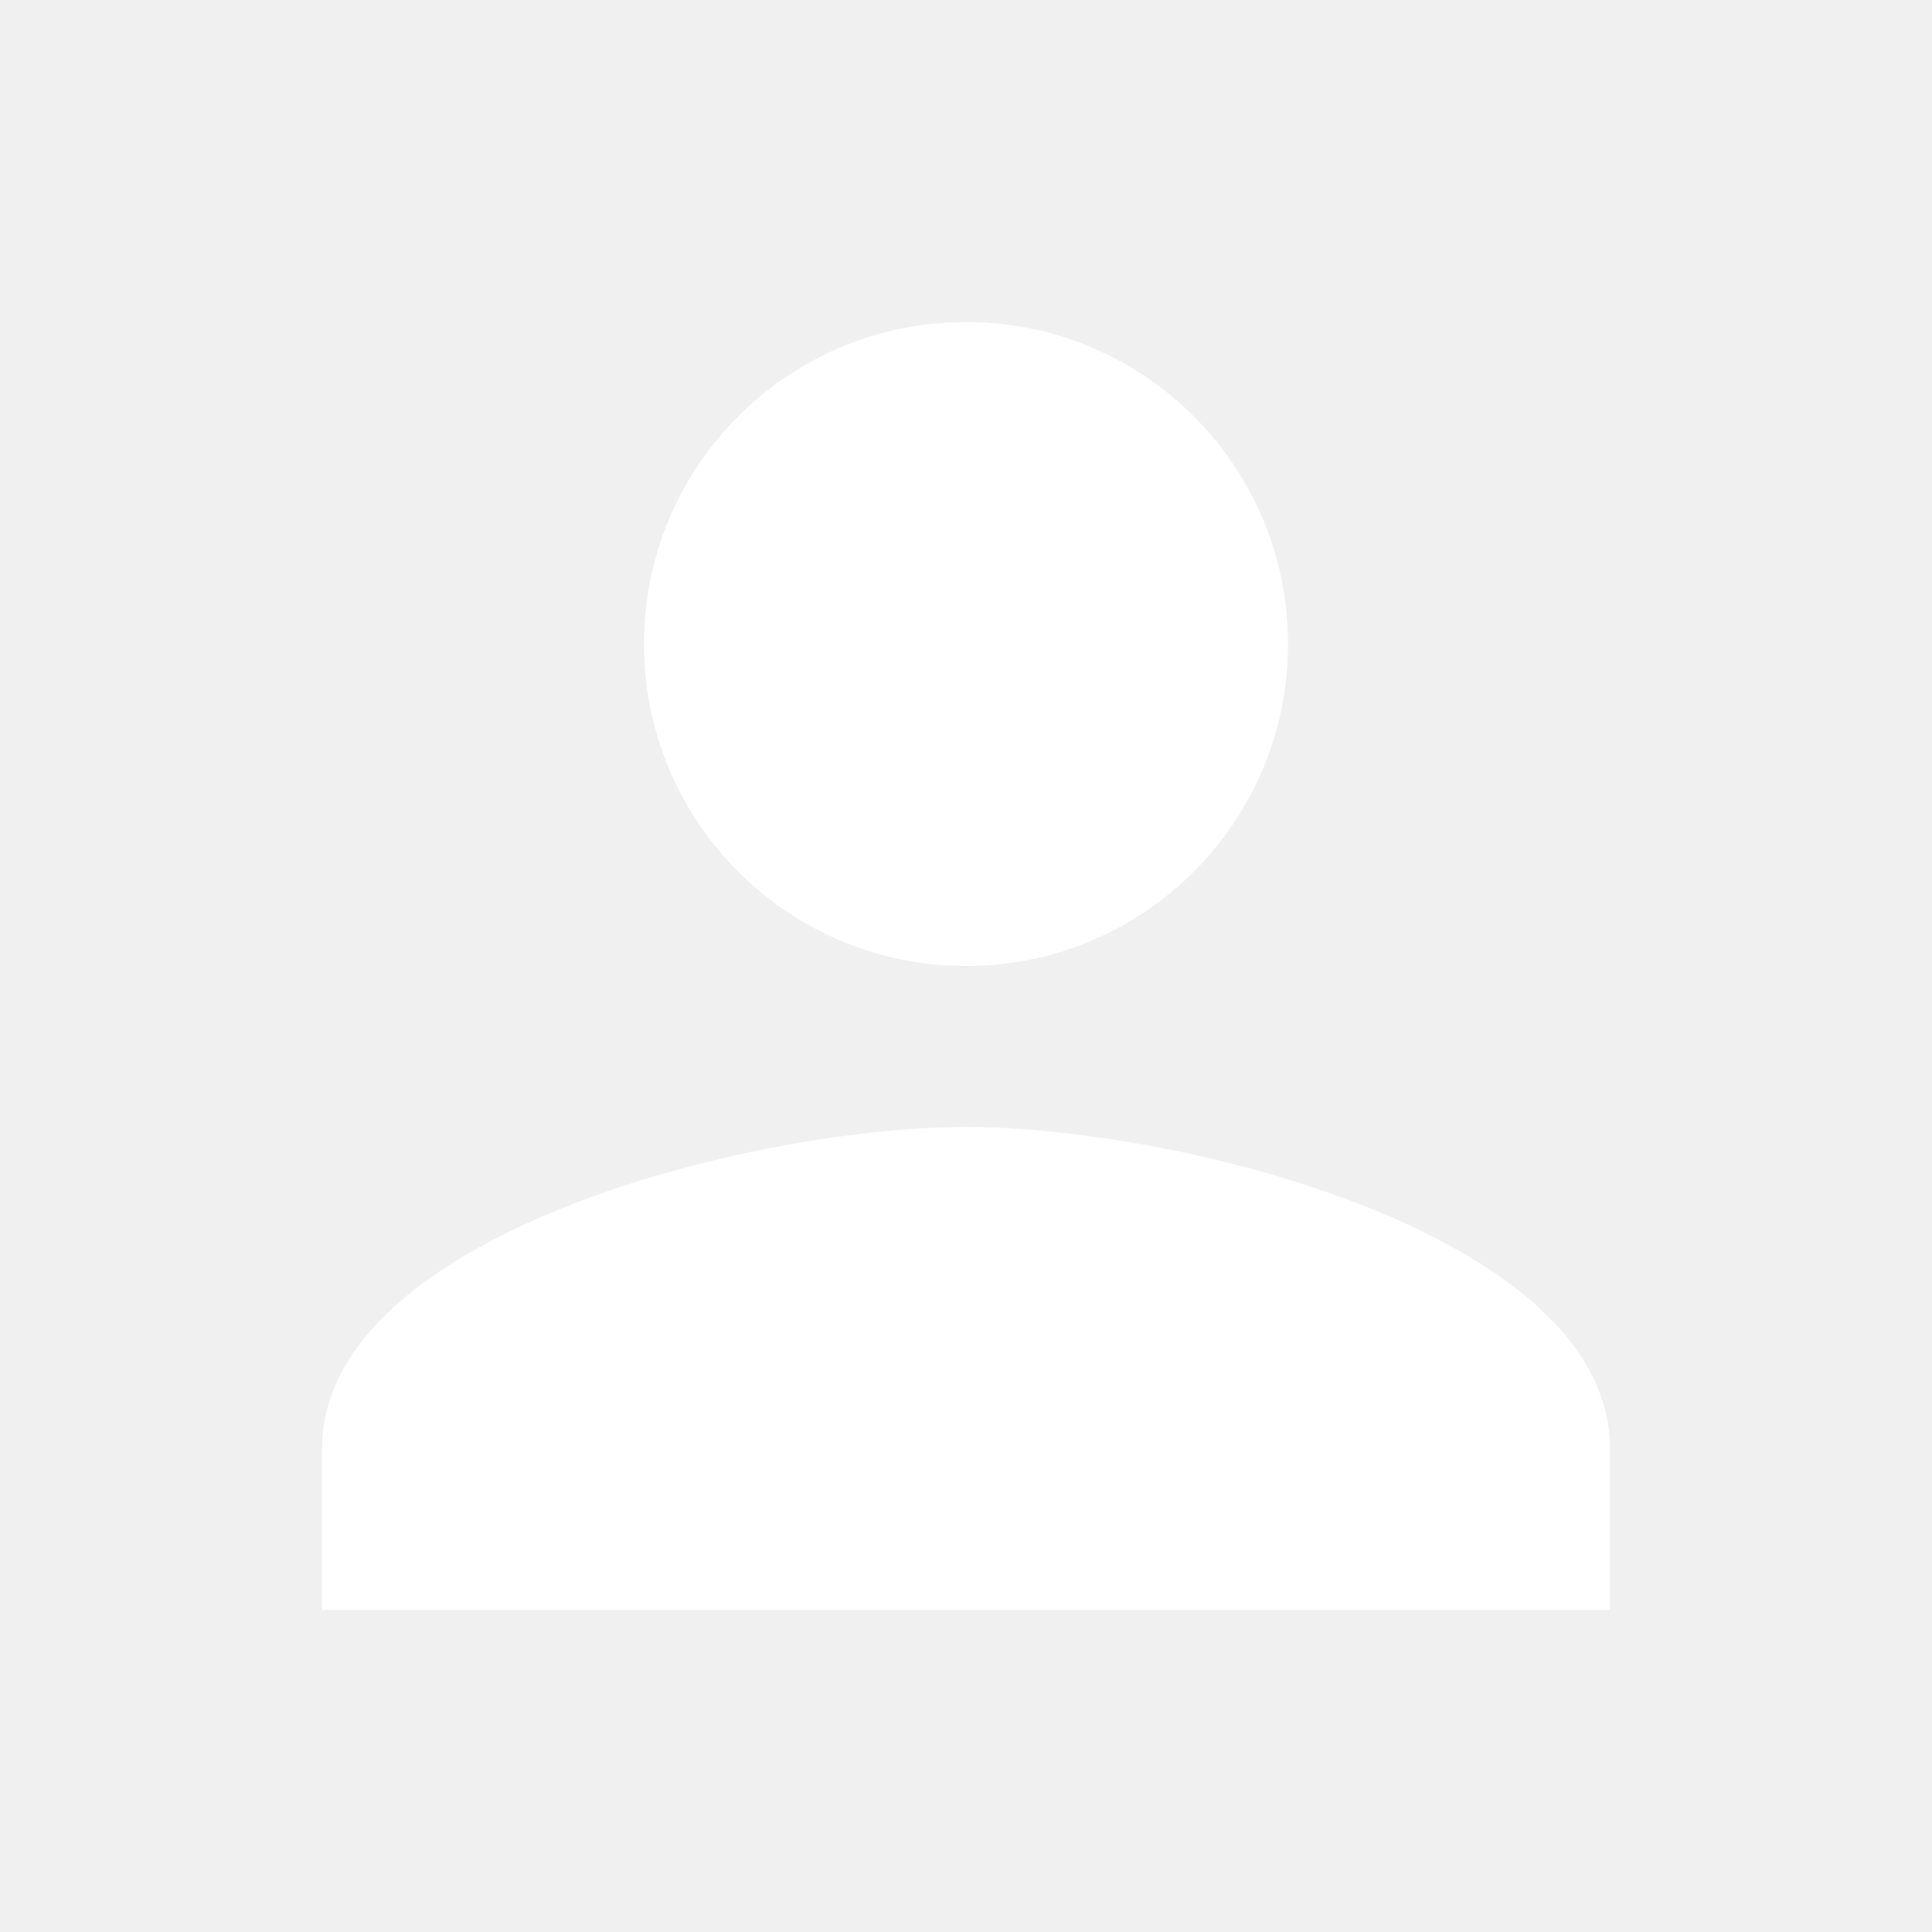
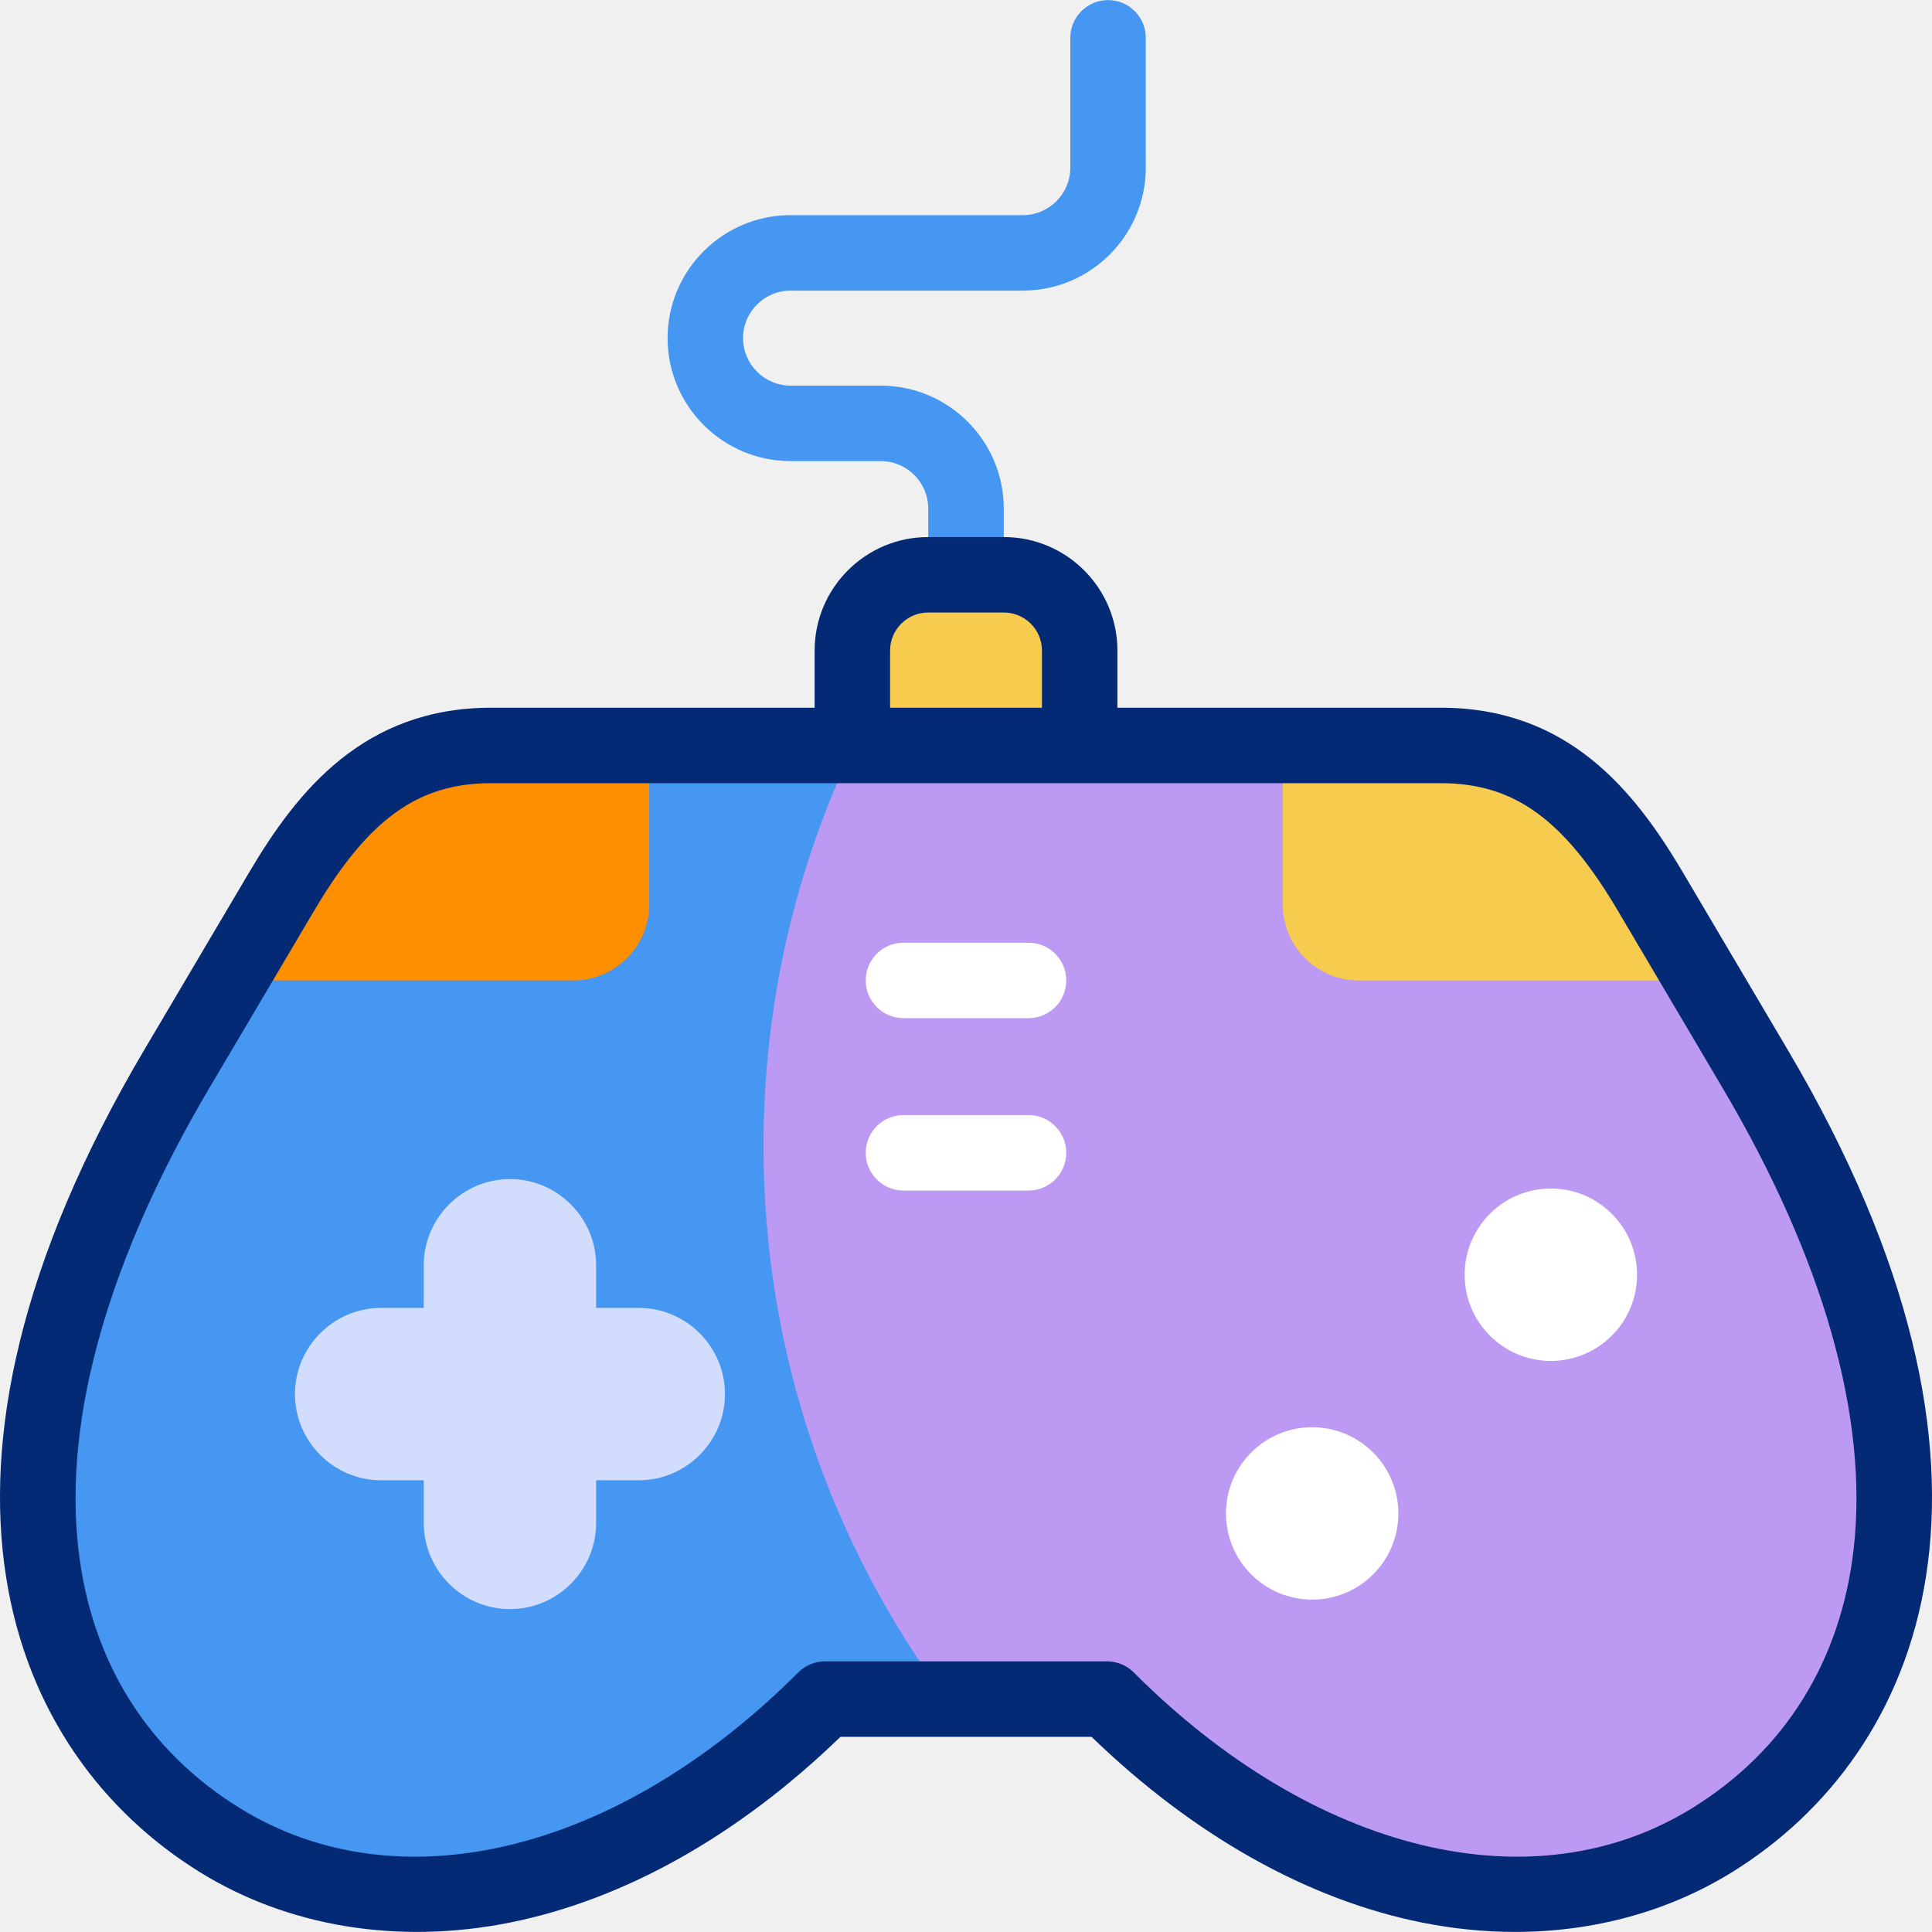
- <svg xmlns="http://www.w3.org/2000/svg" width="52" height="52" fill="none">
-   <g clip-path="url(#a)">
-     <path d="M26 26a8.664 8.664 0 0 0 8.667-8.667A8.664 8.664 0 0 0 26 8.667a8.664 8.664 0 0 0-8.667 8.666A8.664 8.664 0 0 0 26 26Zm0 4.333c-5.785 0-17.333 2.904-17.333 8.667v4.333h34.666V39c0-5.763-11.548-8.667-17.333-8.667Z" fill="#fff" />
+ <svg xmlns="http://www.w3.org/2000/svg" width="48" height="48" viewBox="0 0 48 48" fill="none">
+   <g clip-path="url(#clip0_1_473)">
+     <path fill-rule="evenodd" clip-rule="evenodd" d="M20.497 42.213C15.242 47.472 9.383 48.144 5.459 45.715C0.665 42.747 -1.238 36.087 4.389 26.563L6.995 22.154C8.271 19.994 9.698 18.52 12.205 18.52H35.795C38.302 18.52 39.729 19.994 41.005 22.154L43.611 26.563C49.238 36.087 47.335 42.747 42.541 45.715C38.617 48.144 32.758 47.472 27.503 42.213H20.497Z" fill="#BC9AF4" />
+     <path fill-rule="evenodd" clip-rule="evenodd" d="M20.497 42.213C15.242 47.472 9.383 48.144 5.459 45.715C0.665 42.747 -1.238 36.087 4.389 26.563L6.995 22.154C8.271 19.994 9.698 18.52 12.205 18.52H21.221C19.778 21.533 18.969 24.907 18.969 28.471C18.969 33.62 20.657 38.375 23.509 42.213H20.497Z" fill="#4697F2" />
+     <path fill-rule="evenodd" clip-rule="evenodd" d="M6.995 22.154L5.692 24.359H14.246C15.282 24.359 16.129 23.512 16.129 22.476V18.52H12.205C9.698 18.52 8.271 19.994 6.995 22.154Z" fill="#FD8F01" />
+     <path fill-rule="evenodd" clip-rule="evenodd" d="M21.176 16.163V18.52H26.824V16.163C26.824 15.128 25.977 14.281 24.941 14.281H23.059C22.023 14.281 21.176 15.128 21.176 16.163Z" fill="#F7CB4E" />
+     <path fill-rule="evenodd" clip-rule="evenodd" d="M31.871 18.52V22.476C31.871 23.512 32.718 24.359 33.754 24.359H42.308L41.005 22.154C39.729 19.994 38.302 18.52 35.795 18.52L31.871 18.52Z" fill="#F7CB4E" />
+     <path fill-rule="evenodd" clip-rule="evenodd" d="M12.67 29.294C13.848 29.294 14.811 30.258 14.811 31.435V32.494H15.87C17.048 32.494 18.012 33.458 18.012 34.636C18.012 35.814 17.048 36.777 15.87 36.777H14.811V37.836C14.811 39.014 13.848 39.978 12.67 39.978C11.492 39.978 10.528 39.014 10.528 37.836V36.777H9.469C8.291 36.777 7.328 35.814 7.328 34.636C7.328 33.458 8.291 32.494 9.469 32.494H10.528V31.435C10.528 30.258 11.492 29.294 12.67 29.294Z" fill="#D2DCFD" />
+     <path fill-rule="evenodd" clip-rule="evenodd" d="M31.086 39.115C30.25 38.279 30.25 36.923 31.086 36.087C31.923 35.25 33.278 35.25 34.115 36.087C34.951 36.923 34.951 38.279 34.115 39.115C33.278 39.951 31.923 39.951 31.086 39.115Z" fill="white" />
+     <path d="M38.531 33.812C39.713 33.812 40.672 32.853 40.672 31.671C40.672 30.488 39.713 29.529 38.531 29.529C37.348 29.529 36.389 30.488 36.389 31.671C36.389 32.853 37.348 33.812 38.531 33.812Z" fill="white" />
+     <path d="M24 14.75C23.482 14.75 23.062 14.33 23.062 13.812V12.636C23.062 11.985 22.533 11.456 21.882 11.456H19.642C17.957 11.456 16.586 10.085 16.586 8.4C16.586 6.715 17.957 5.345 19.642 5.345H25.412C26.063 5.345 26.592 4.815 26.592 4.164V0.94C26.592 0.422 27.012 0.002 27.53 0.002C28.047 0.002 28.467 0.422 28.467 0.94V4.164C28.467 5.849 27.097 7.22 25.412 7.22H19.642C18.991 7.22 18.461 7.749 18.461 8.4C18.461 9.051 18.991 9.581 19.642 9.581H21.882C23.567 9.581 24.938 10.951 24.938 12.636V13.812C24.938 14.33 24.518 14.75 24 14.75Z" fill="#4697F2" />
+     <path d="M44.418 26.087L41.812 21.677C40.616 19.653 38.966 17.583 35.795 17.583H27.762V16.163C27.762 14.608 26.496 13.343 24.941 13.343H23.059C21.504 13.343 20.239 14.608 20.239 16.163V17.583H12.206C9.035 17.583 7.384 19.653 6.188 21.677L3.582 26.087C-2.66 36.651 0.204 43.565 4.966 46.513C7.164 47.874 9.898 48.319 12.663 47.767C15.509 47.198 18.344 45.605 20.881 43.151H27.119C29.657 45.605 32.491 47.198 35.337 47.767C36.112 47.921 36.884 47.998 37.642 47.998C39.592 47.998 41.452 47.492 43.034 46.513C47.796 43.565 50.66 36.651 44.418 26.087ZM22.114 16.163C22.114 15.642 22.538 15.218 23.059 15.218H24.941C25.462 15.218 25.887 15.642 25.887 16.163V17.583H22.114V16.163ZM42.047 44.919C38.1 47.362 32.652 46.04 28.166 41.55C27.99 41.374 27.752 41.276 27.503 41.276H20.497C20.249 41.276 20.01 41.374 19.834 41.55C15.348 46.04 9.899 47.362 5.953 44.919C3.653 43.495 2.268 41.272 1.948 38.49C1.572 35.232 2.696 31.273 5.196 27.04L7.802 22.631C9.151 20.347 10.386 19.458 12.205 19.458H35.795C37.614 19.458 38.849 20.347 40.198 22.631L42.803 27.04C45.304 31.273 46.428 35.232 46.053 38.49C45.732 41.272 44.347 43.495 42.047 44.919Z" fill="#052A75" />
+     <path d="M25.553 25.296H22.447C21.929 25.296 21.509 24.876 21.509 24.358C21.509 23.841 21.929 23.421 22.447 23.421H25.553C26.071 23.421 26.491 23.841 26.491 24.358C26.491 24.876 26.071 25.296 25.553 25.296Z" fill="white" />
+     <path d="M25.553 29.579H22.447C21.929 29.579 21.509 29.159 21.509 28.641C21.509 28.123 21.929 27.704 22.447 27.704H25.553C26.071 27.704 26.491 28.123 26.491 28.641C26.491 29.159 26.071 29.579 25.553 29.579Z" fill="white" />
  </g>
  <defs>
-     <clipPath id="a">
-       <path fill="#fff" d="M0 0h52v52H0z" />
+     <clipPath id="clip0_1_473">
+       <rect width="48" height="48" fill="white" />
    </clipPath>
  </defs>
</svg>
